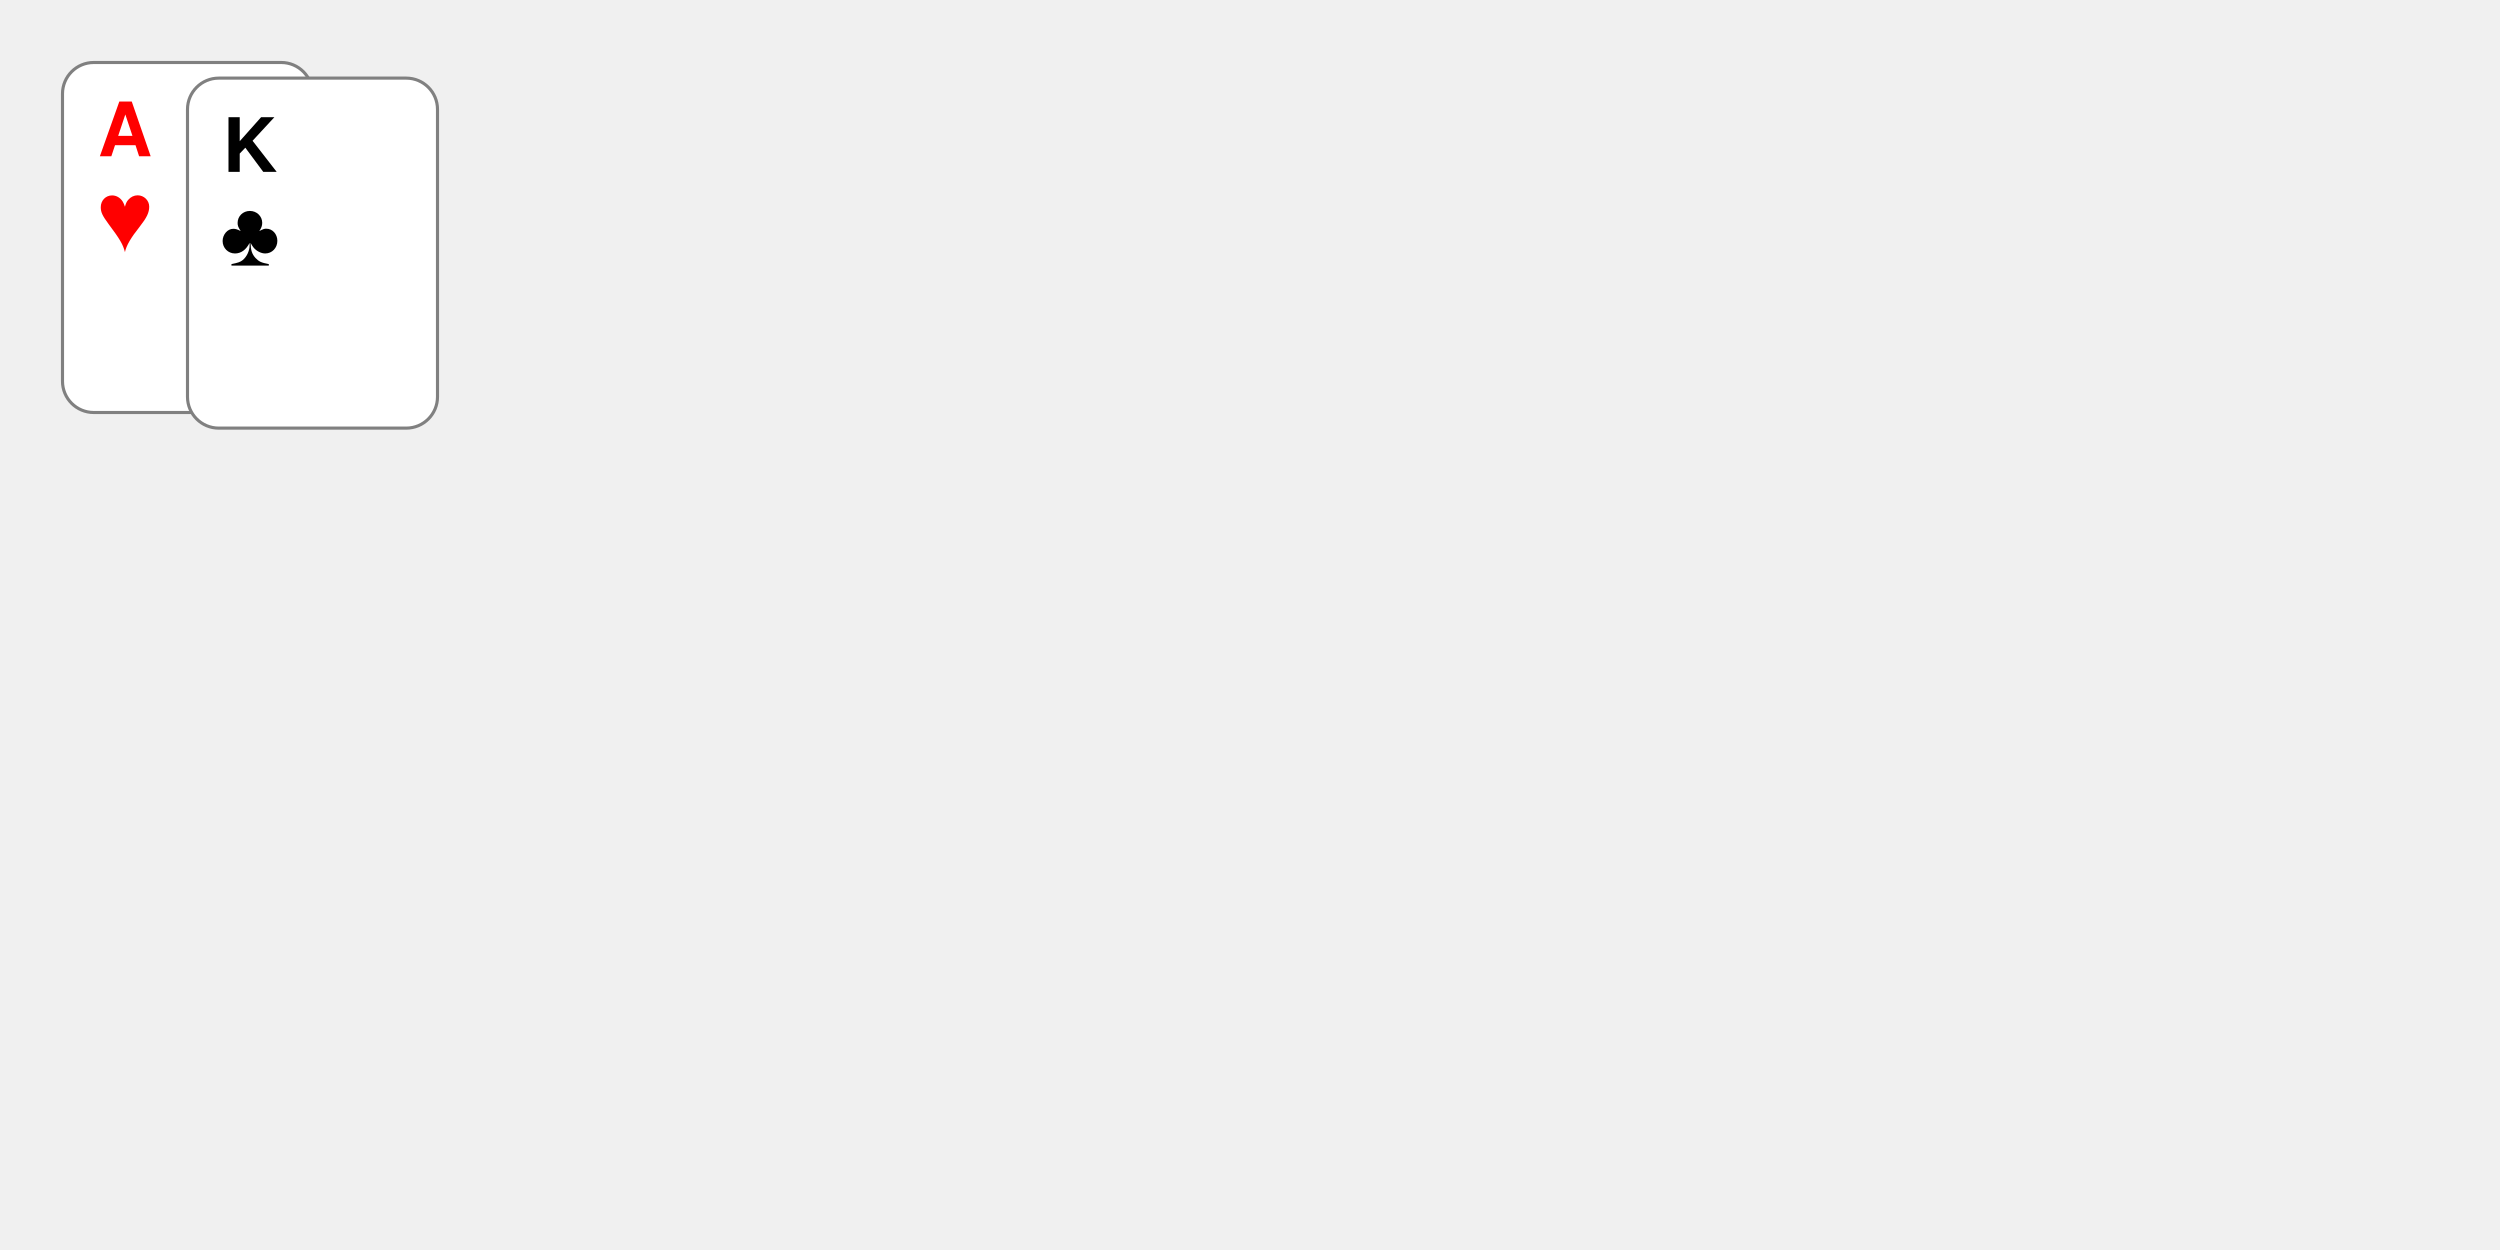
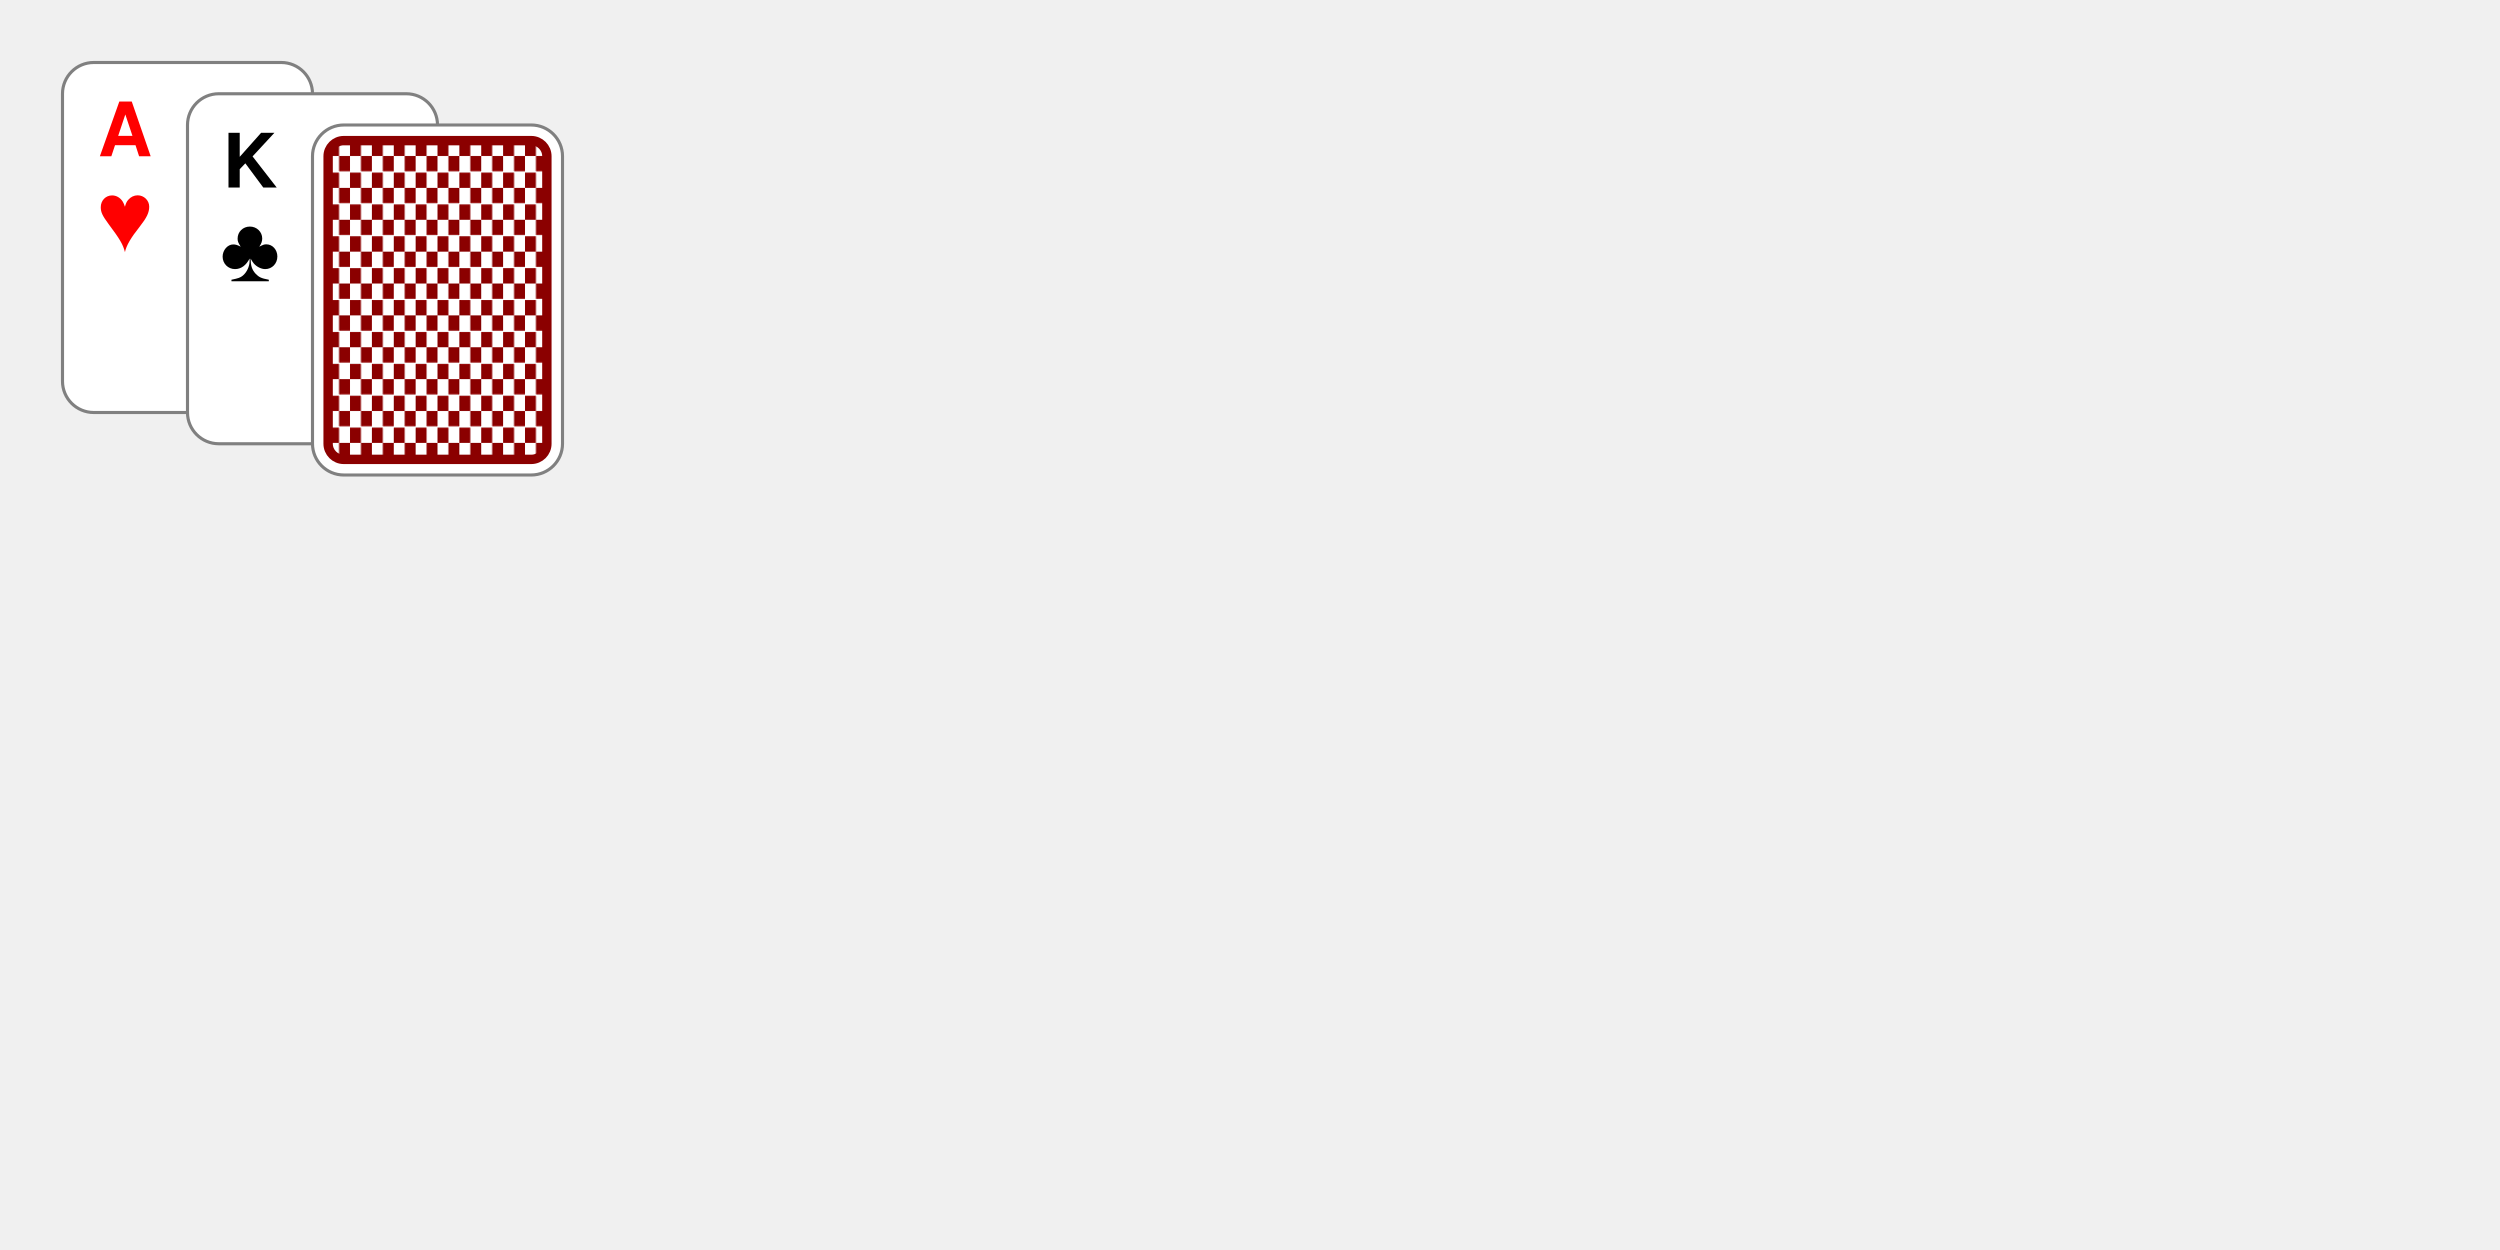
<svg xmlns="http://www.w3.org/2000/svg" xmlns:xlink="http://www.w3.org/1999/xlink" version="1.1" width="800" height="400">
  <defs>
    <style>
        * {
            font-size: 24px;
            font-weight: bold;
            font-family: Helvetica, sans-serif;
        }
+         .checker-background {
+             fill: white;
+         }
+         .checker {
+             fill: darkred;
+         }
        </style>
    <path id="heart2" d="M 216.5,906.612 C 216.157,905.994 214.682,901.524 213.222,896.679 C 203.968,865.973 186.789,834.88 158.021,796.767 C 147.213,782.448 137.04,769.768 109.532,736.33 C 77.681,697.612 68.557,685.209 59.344,668.102 C 53.904,657.999 48.266,642.628 46.41,632.839 C 44.556,623.056 44.526,607.072 46.346,598.75 C 53.749,564.895 83.821,539.355 119.779,536.381 C 160.972,532.974 196.011,553.783 214.422,592.588 L 218.533,601.253 L 221.628,594.407 C 226.225,584.236 230.653,577.356 238.126,568.773 C 257.154,546.92 279.8,536.215 307.081,536.177 C 319.301,536.16 326.303,537.175 336.716,540.47 C 352.29,545.398 364.014,553.075 374.455,565.183 C 401.665,596.736 398.443,639.723 364.923,692.37 C 357.103,704.651 342.995,722.822 323.593,745.602 C 301.249,771.833 290.332,785.165 279.155,799.867 C 252.364,835.107 234.345,867.127 224.434,897.11 C 222.922,901.684 221.338,905.946 220.914,906.581 C 219.929,908.057 217.312,908.075 216.5,906.612 z " style="fill:#ff0000;fill-opacity:1" />
    <text id="clubs" fill="black" text-anchor="middle">♣</text>
    <text id="diamonds" fill="red" text-anchor="middle">♦</text>
    <text id="hearts" fill="red" text-anchor="middle">♥</text>
    <text id="spades" fill="black" text-anchor="middle">♠</text>
    <g id="A_hearts" viewBox="0 0 80 112">
      <rect width="80" height="112" rx="10" ry="10" fill="white" stroke="grey" />
      <text text-anchor="middle" x="20" y="30" fill="red">A</text>
      <use x="20" y="60" xlink:href="#hearts" />
    </g>
    <g id="2_hearts" viewBox="0 0 80 112">
      <rect width="80" height="112" rx="10" ry="10" fill="white" stroke="grey" />
      <text text-anchor="middle" x="20" y="30" fill="red">2</text>
      <use x="20" y="60" xlink:href="#hearts" />
    </g>
    <g id="3_hearts" viewBox="0 0 80 112">
      <rect width="80" height="112" rx="10" ry="10" fill="white" stroke="grey" />
      <text text-anchor="middle" x="20" y="30" fill="red">3</text>
      <use x="20" y="60" xlink:href="#hearts" />
    </g>
    <g id="4_hearts" viewBox="0 0 80 112">
      <rect width="80" height="112" rx="10" ry="10" fill="white" stroke="grey" />
      <text text-anchor="middle" x="20" y="30" fill="red">4</text>
      <use x="20" y="60" xlink:href="#hearts" />
    </g>
    <g id="5_hearts" viewBox="0 0 80 112">
      <rect width="80" height="112" rx="10" ry="10" fill="white" stroke="grey" />
      <text text-anchor="middle" x="20" y="30" fill="red">5</text>
      <use x="20" y="60" xlink:href="#hearts" />
    </g>
    <g id="6_hearts" viewBox="0 0 80 112">
      <rect width="80" height="112" rx="10" ry="10" fill="white" stroke="grey" />
      <text text-anchor="middle" x="20" y="30" fill="red">6</text>
      <use x="20" y="60" xlink:href="#hearts" />
    </g>
    <g id="7_hearts" viewBox="0 0 80 112">
      <rect width="80" height="112" rx="10" ry="10" fill="white" stroke="grey" />
      <text text-anchor="middle" x="20" y="30" fill="red">7</text>
      <use x="20" y="60" xlink:href="#hearts" />
    </g>
    <g id="8_hearts" viewBox="0 0 80 112">
      <rect width="80" height="112" rx="10" ry="10" fill="white" stroke="grey" />
      <text text-anchor="middle" x="20" y="30" fill="red">8</text>
      <use x="20" y="60" xlink:href="#hearts" />
    </g>
    <g id="9_hearts" viewBox="0 0 80 112">
      <rect width="80" height="112" rx="10" ry="10" fill="white" stroke="grey" />
      <text text-anchor="middle" x="20" y="30" fill="red">9</text>
      <use x="20" y="60" xlink:href="#hearts" />
    </g>
    <g id="10_hearts" viewBox="0 0 80 112">
      <rect width="80" height="112" rx="10" ry="10" fill="white" stroke="grey" />
      <text text-anchor="middle" x="20" y="30" fill="red">10</text>
      <use x="20" y="60" xlink:href="#hearts" />
    </g>
    <g id="B_hearts" viewBox="0 0 80 112">
      <rect width="80" height="112" rx="10" ry="10" fill="white" stroke="grey" />
      <text text-anchor="middle" x="20" y="30" fill="red">B</text>
      <use x="20" y="60" xlink:href="#hearts" />
    </g>
    <g id="D_hearts" viewBox="0 0 80 112">
      <rect width="80" height="112" rx="10" ry="10" fill="white" stroke="grey" />
      <text text-anchor="middle" x="20" y="30" fill="red">D</text>
      <use x="20" y="60" xlink:href="#hearts" />
    </g>
    <g id="K_hearts" viewBox="0 0 80 112">
      <rect width="80" height="112" rx="10" ry="10" fill="white" stroke="grey" />
      <text text-anchor="middle" x="20" y="30" fill="red">K</text>
      <use x="20" y="60" xlink:href="#hearts" />
    </g>
    <g id="A_diamonds" viewBox="0 0 80 112">
      <rect width="80" height="112" rx="10" ry="10" fill="white" stroke="grey" />
      <text text-anchor="middle" x="20" y="30" fill="red">A</text>
      <use x="20" y="60" xlink:href="#diamonds" />
    </g>
    <g id="2_diamonds" viewBox="0 0 80 112">
      <rect width="80" height="112" rx="10" ry="10" fill="white" stroke="grey" />
      <text text-anchor="middle" x="20" y="30" fill="red">2</text>
      <use x="20" y="60" xlink:href="#diamonds" />
    </g>
    <g id="3_diamonds" viewBox="0 0 80 112">
      <rect width="80" height="112" rx="10" ry="10" fill="white" stroke="grey" />
      <text text-anchor="middle" x="20" y="30" fill="red">3</text>
      <use x="20" y="60" xlink:href="#diamonds" />
    </g>
    <g id="4_diamonds" viewBox="0 0 80 112">
      <rect width="80" height="112" rx="10" ry="10" fill="white" stroke="grey" />
      <text text-anchor="middle" x="20" y="30" fill="red">4</text>
      <use x="20" y="60" xlink:href="#diamonds" />
    </g>
    <g id="5_diamonds" viewBox="0 0 80 112">
      <rect width="80" height="112" rx="10" ry="10" fill="white" stroke="grey" />
      <text text-anchor="middle" x="20" y="30" fill="red">5</text>
      <use x="20" y="60" xlink:href="#diamonds" />
    </g>
    <g id="6_diamonds" viewBox="0 0 80 112">
      <rect width="80" height="112" rx="10" ry="10" fill="white" stroke="grey" />
      <text text-anchor="middle" x="20" y="30" fill="red">6</text>
      <use x="20" y="60" xlink:href="#diamonds" />
    </g>
    <g id="7_diamonds" viewBox="0 0 80 112">
      <rect width="80" height="112" rx="10" ry="10" fill="white" stroke="grey" />
      <text text-anchor="middle" x="20" y="30" fill="red">7</text>
      <use x="20" y="60" xlink:href="#diamonds" />
    </g>
    <g id="8_diamonds" viewBox="0 0 80 112">
      <rect width="80" height="112" rx="10" ry="10" fill="white" stroke="grey" />
      <text text-anchor="middle" x="20" y="30" fill="red">8</text>
      <use x="20" y="60" xlink:href="#diamonds" />
    </g>
    <g id="9_diamonds" viewBox="0 0 80 112">
      <rect width="80" height="112" rx="10" ry="10" fill="white" stroke="grey" />
      <text text-anchor="middle" x="20" y="30" fill="red">9</text>
      <use x="20" y="60" xlink:href="#diamonds" />
    </g>
    <g id="10_diamonds" viewBox="0 0 80 112">
      <rect width="80" height="112" rx="10" ry="10" fill="white" stroke="grey" />
      <text text-anchor="middle" x="20" y="30" fill="red">10</text>
      <use x="20" y="60" xlink:href="#diamonds" />
    </g>
    <g id="B_diamonds" viewBox="0 0 80 112">
      <rect width="80" height="112" rx="10" ry="10" fill="white" stroke="grey" />
      <text text-anchor="middle" x="20" y="30" fill="red">B</text>
      <use x="20" y="60" xlink:href="#diamonds" />
    </g>
    <g id="D_diamonds" viewBox="0 0 80 112">
      <rect width="80" height="112" rx="10" ry="10" fill="white" stroke="grey" />
      <text text-anchor="middle" x="20" y="30" fill="red">D</text>
      <use x="20" y="60" xlink:href="#diamonds" />
    </g>
    <g id="K_diamonds" viewBox="0 0 80 112">
      <rect width="80" height="112" rx="10" ry="10" fill="white" stroke="grey" />
      <text text-anchor="middle" x="20" y="30" fill="red">K</text>
      <use x="20" y="60" xlink:href="#diamonds" />
    </g>
    <g id="A_clubs" viewBox="0 0 80 112">
      <rect width="80" height="112" rx="10" ry="10" fill="white" stroke="grey" />
      <text text-anchor="middle" x="20" y="30" fill="black">A</text>
      <use x="20" y="60" xlink:href="#clubs" />
    </g>
    <g id="2_clubs" viewBox="0 0 80 112">
      <rect width="80" height="112" rx="10" ry="10" fill="white" stroke="grey" />
      <text text-anchor="middle" x="20" y="30" fill="black">2</text>
      <use x="20" y="60" xlink:href="#clubs" />
    </g>
    <g id="3_clubs" viewBox="0 0 80 112">
      <rect width="80" height="112" rx="10" ry="10" fill="white" stroke="grey" />
      <text text-anchor="middle" x="20" y="30" fill="black">3</text>
      <use x="20" y="60" xlink:href="#clubs" />
    </g>
    <g id="4_clubs" viewBox="0 0 80 112">
      <rect width="80" height="112" rx="10" ry="10" fill="white" stroke="grey" />
      <text text-anchor="middle" x="20" y="30" fill="black">4</text>
      <use x="20" y="60" xlink:href="#clubs" />
    </g>
    <g id="5_clubs" viewBox="0 0 80 112">
      <rect width="80" height="112" rx="10" ry="10" fill="white" stroke="grey" />
      <text text-anchor="middle" x="20" y="30" fill="black">5</text>
      <use x="20" y="60" xlink:href="#clubs" />
    </g>
    <g id="6_clubs" viewBox="0 0 80 112">
      <rect width="80" height="112" rx="10" ry="10" fill="white" stroke="grey" />
      <text text-anchor="middle" x="20" y="30" fill="black">6</text>
      <use x="20" y="60" xlink:href="#clubs" />
    </g>
    <g id="7_clubs" viewBox="0 0 80 112">
      <rect width="80" height="112" rx="10" ry="10" fill="white" stroke="grey" />
      <text text-anchor="middle" x="20" y="30" fill="black">7</text>
      <use x="20" y="60" xlink:href="#clubs" />
    </g>
    <g id="8_clubs" viewBox="0 0 80 112">
      <rect width="80" height="112" rx="10" ry="10" fill="white" stroke="grey" />
      <text text-anchor="middle" x="20" y="30" fill="black">8</text>
      <use x="20" y="60" xlink:href="#clubs" />
    </g>
    <g id="9_clubs" viewBox="0 0 80 112">
      <rect width="80" height="112" rx="10" ry="10" fill="white" stroke="grey" />
      <text text-anchor="middle" x="20" y="30" fill="black">9</text>
      <use x="20" y="60" xlink:href="#clubs" />
    </g>
    <g id="10_clubs" viewBox="0 0 80 112">
      <rect width="80" height="112" rx="10" ry="10" fill="white" stroke="grey" />
      <text text-anchor="middle" x="20" y="30" fill="black">10</text>
      <use x="20" y="60" xlink:href="#clubs" />
    </g>
    <g id="B_clubs" viewBox="0 0 80 112">
      <rect width="80" height="112" rx="10" ry="10" fill="white" stroke="grey" />
      <text text-anchor="middle" x="20" y="30" fill="black">B</text>
      <use x="20" y="60" xlink:href="#clubs" />
    </g>
    <g id="D_clubs" viewBox="0 0 80 112">
      <rect width="80" height="112" rx="10" ry="10" fill="white" stroke="grey" />
      <text text-anchor="middle" x="20" y="30" fill="black">D</text>
      <use x="20" y="60" xlink:href="#clubs" />
    </g>
    <g id="K_clubs" viewBox="0 0 80 112">
      <rect width="80" height="112" rx="10" ry="10" fill="white" stroke="grey" />
      <text text-anchor="middle" x="20" y="30" fill="black">K</text>
      <use x="20" y="60" xlink:href="#clubs" />
    </g>
    <g id="A_spades" viewBox="0 0 80 112">
      <rect width="80" height="112" rx="10" ry="10" fill="white" stroke="grey" />
      <text text-anchor="middle" x="20" y="30" fill="black">A</text>
      <use x="20" y="60" xlink:href="#spades" />
    </g>
    <g id="2_spades" viewBox="0 0 80 112">
      <rect width="80" height="112" rx="10" ry="10" fill="white" stroke="grey" />
      <text text-anchor="middle" x="20" y="30" fill="black">2</text>
      <use x="20" y="60" xlink:href="#spades" />
    </g>
    <g id="3_spades" viewBox="0 0 80 112">
      <rect width="80" height="112" rx="10" ry="10" fill="white" stroke="grey" />
      <text text-anchor="middle" x="20" y="30" fill="black">3</text>
      <use x="20" y="60" xlink:href="#spades" />
    </g>
    <g id="4_spades" viewBox="0 0 80 112">
      <rect width="80" height="112" rx="10" ry="10" fill="white" stroke="grey" />
      <text text-anchor="middle" x="20" y="30" fill="black">4</text>
      <use x="20" y="60" xlink:href="#spades" />
    </g>
    <g id="5_spades" viewBox="0 0 80 112">
      <rect width="80" height="112" rx="10" ry="10" fill="white" stroke="grey" />
      <text text-anchor="middle" x="20" y="30" fill="black">5</text>
      <use x="20" y="60" xlink:href="#spades" />
    </g>
    <g id="6_spades" viewBox="0 0 80 112">
      <rect width="80" height="112" rx="10" ry="10" fill="white" stroke="grey" />
      <text text-anchor="middle" x="20" y="30" fill="black">6</text>
      <use x="20" y="60" xlink:href="#spades" />
    </g>
    <g id="7_spades" viewBox="0 0 80 112">
      <rect width="80" height="112" rx="10" ry="10" fill="white" stroke="grey" />
      <text text-anchor="middle" x="20" y="30" fill="black">7</text>
      <use x="20" y="60" xlink:href="#spades" />
    </g>
    <g id="8_spades" viewBox="0 0 80 112">
      <rect width="80" height="112" rx="10" ry="10" fill="white" stroke="grey" />
      <text text-anchor="middle" x="20" y="30" fill="black">8</text>
      <use x="20" y="60" xlink:href="#spades" />
    </g>
    <g id="9_spades" viewBox="0 0 80 112">
      <rect width="80" height="112" rx="10" ry="10" fill="white" stroke="grey" />
      <text text-anchor="middle" x="20" y="30" fill="black">9</text>
      <use x="20" y="60" xlink:href="#spades" />
    </g>
    <g id="10_spades" viewBox="0 0 80 112">
      <rect width="80" height="112" rx="10" ry="10" fill="white" stroke="grey" />
      <text text-anchor="middle" x="20" y="30" fill="black">10</text>
      <use x="20" y="60" xlink:href="#spades" />
    </g>
    <g id="B_spades" viewBox="0 0 80 112">
      <rect width="80" height="112" rx="10" ry="10" fill="white" stroke="grey" />
      <text text-anchor="middle" x="20" y="30" fill="black">B</text>
      <use x="20" y="60" xlink:href="#spades" />
    </g>
    <g id="D_spades" viewBox="0 0 80 112">
      <rect width="80" height="112" rx="10" ry="10" fill="white" stroke="grey" />
      <text text-anchor="middle" x="20" y="30" fill="black">D</text>
      <use x="20" y="60" xlink:href="#spades" />
    </g>
    <g id="K_spades" viewBox="0 0 80 112">
      <rect width="80" height="112" rx="10" ry="10" fill="white" stroke="grey" />
      <text text-anchor="middle" x="20" y="30" fill="black">K</text>
      <use x="20" y="60" xlink:href="#spades" />
    </g>
+     <pattern id="pattern-checkers" viewBox="0,0,80,112" width="10%" height="10%">
+       <rect class="checker-background" x="0" y="0" width="80" height="112" />
+       <rect class="checker" x="0" y="0" width="40" height="56" />
+       <rect class="checker" x="40" y="56" width="40" height="56" />
+     </pattern>
+     <g id="back" viewBox="0 0 80 112">
+       <rect width="80" height="112" rx="10" ry="10" fill="white" stroke="grey" />
+       <rect x="5" y="5" width="70" height="102" rx="5" ry="5" fill="url(#pattern-checkers)" stroke="darkred" stroke-width="3" />
+     </g>
  </defs>
-   <use xlink:href="#A_hearts" transform="translate(20, 20)" />
-   <use xlink:href="#K_clubs" transform="translate(60, 25)" />
+   <use xlink:href="#A_hearts" x="20" y="20" />
+   <use xlink:href="#K_clubs" x="60" y="30" />
+   <use xlink:href="#back" x="100" y="40" />
</svg>
